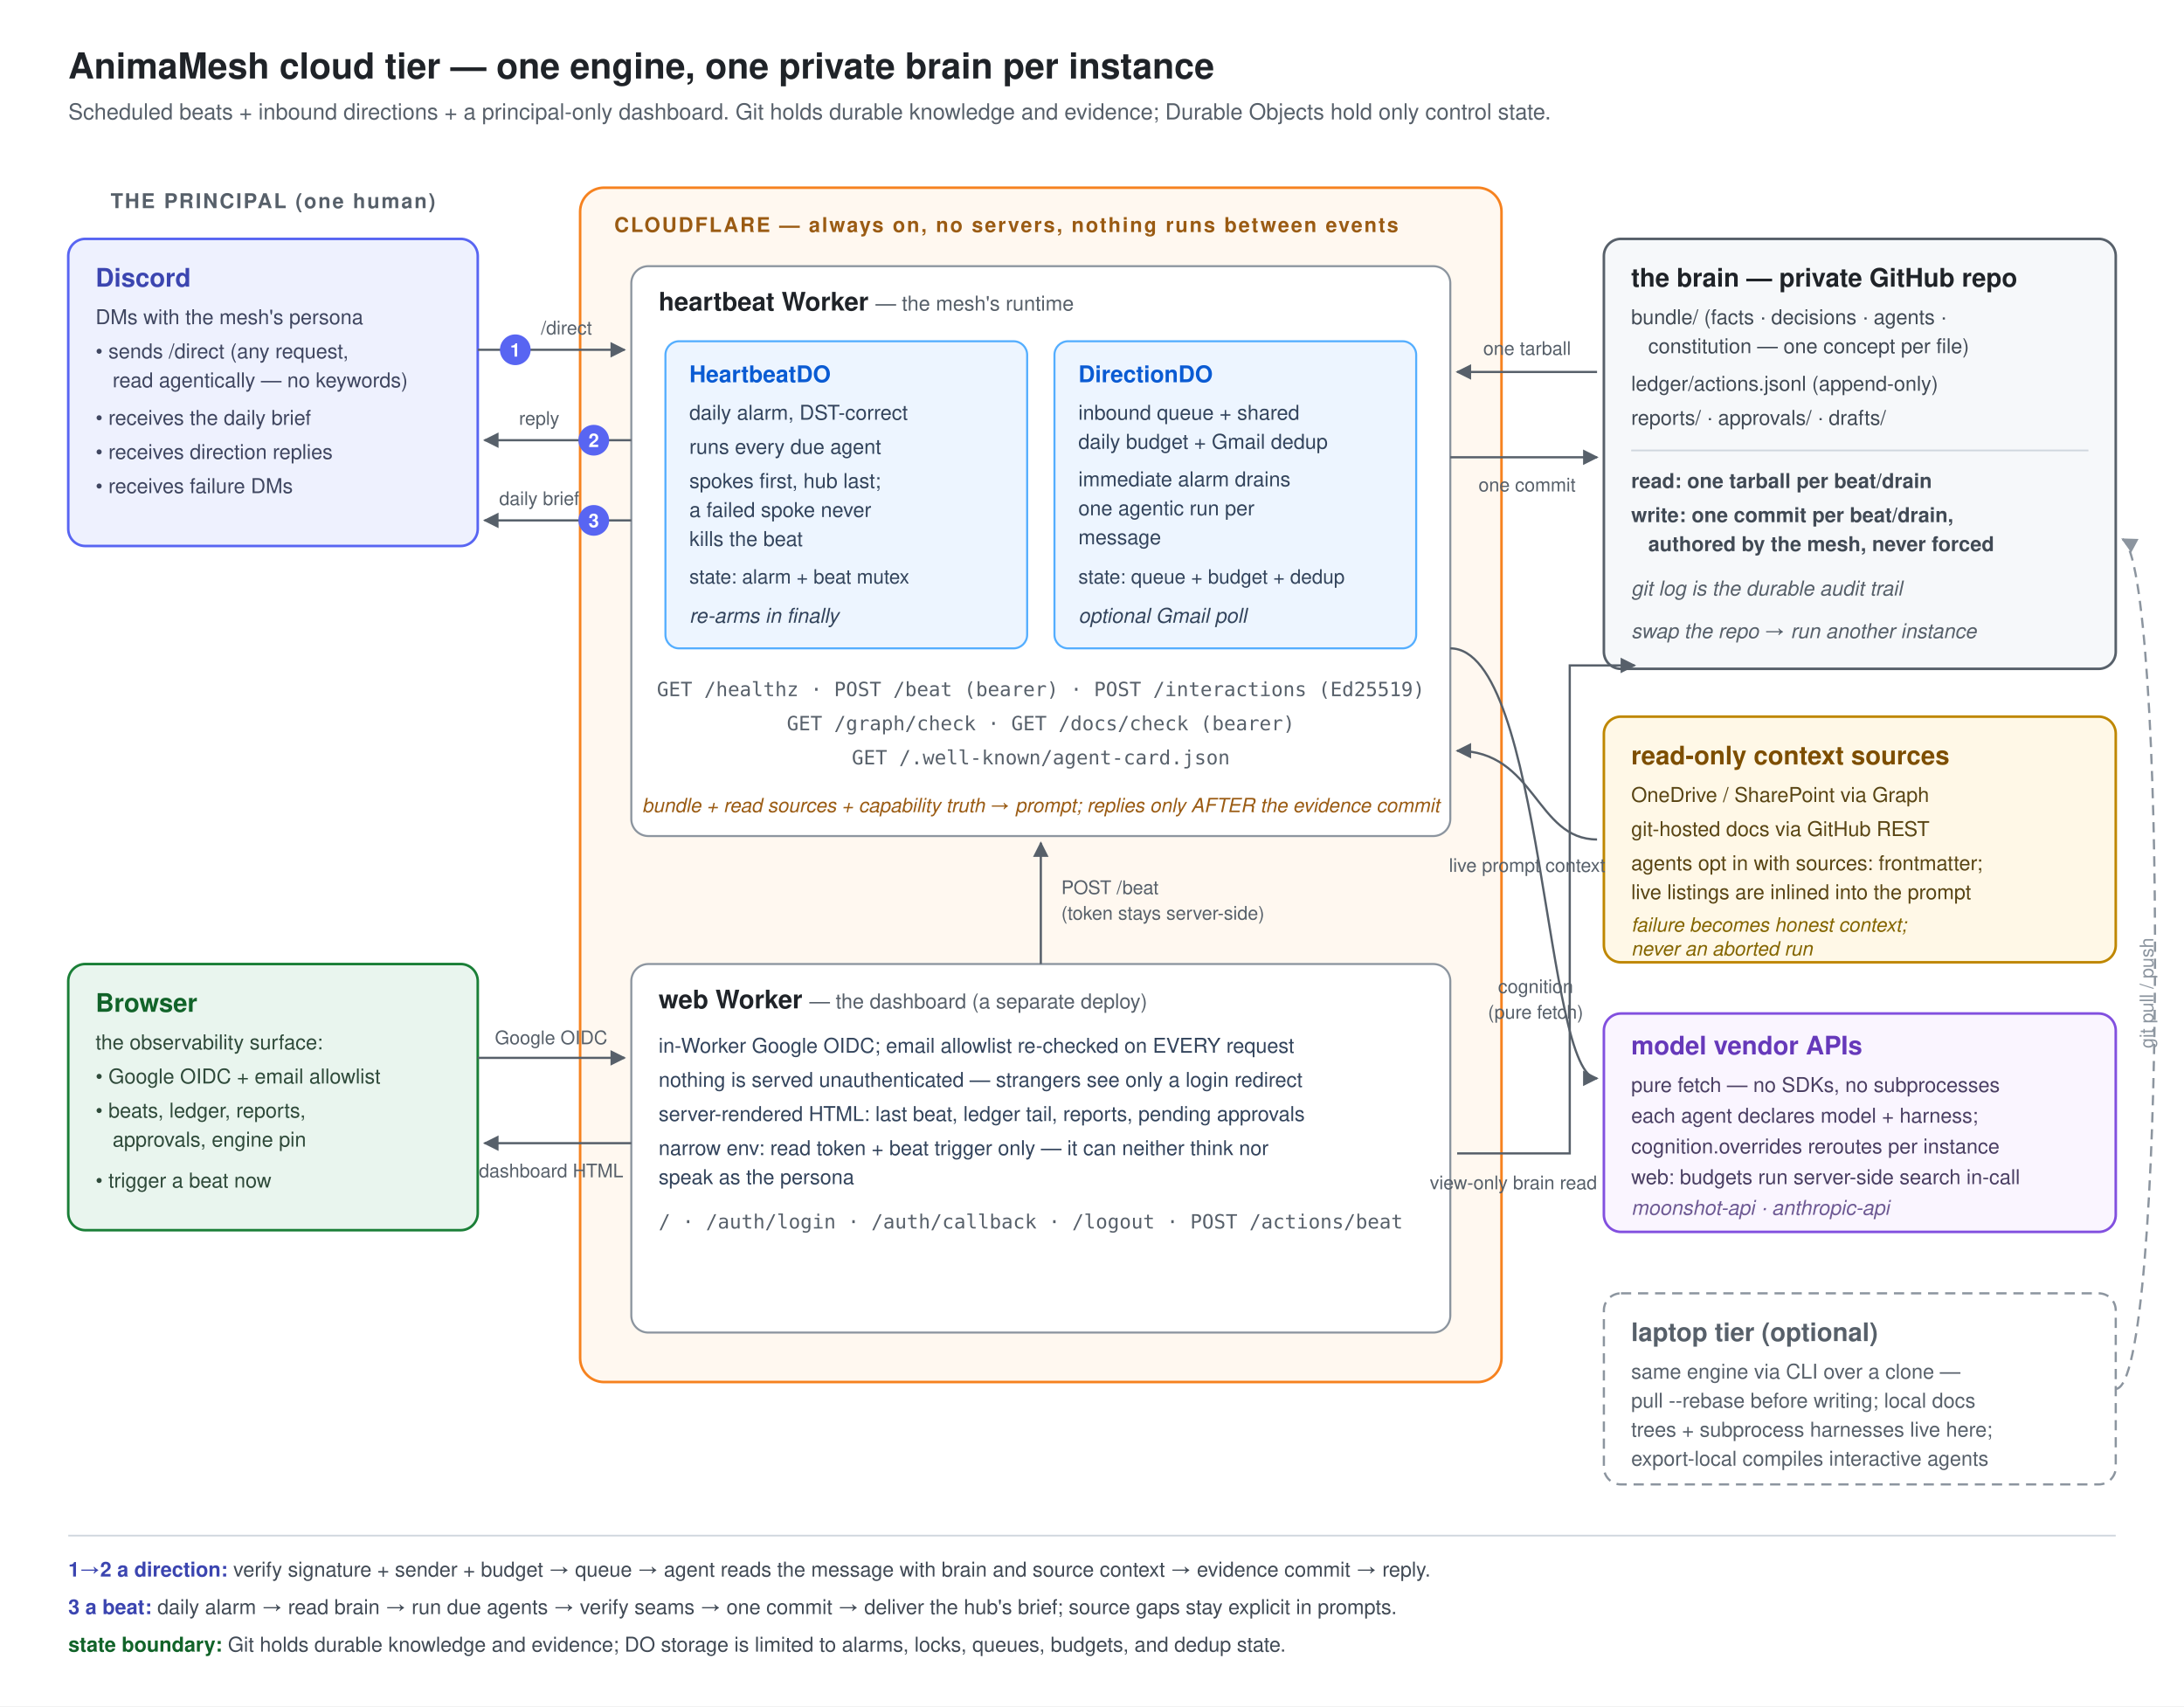
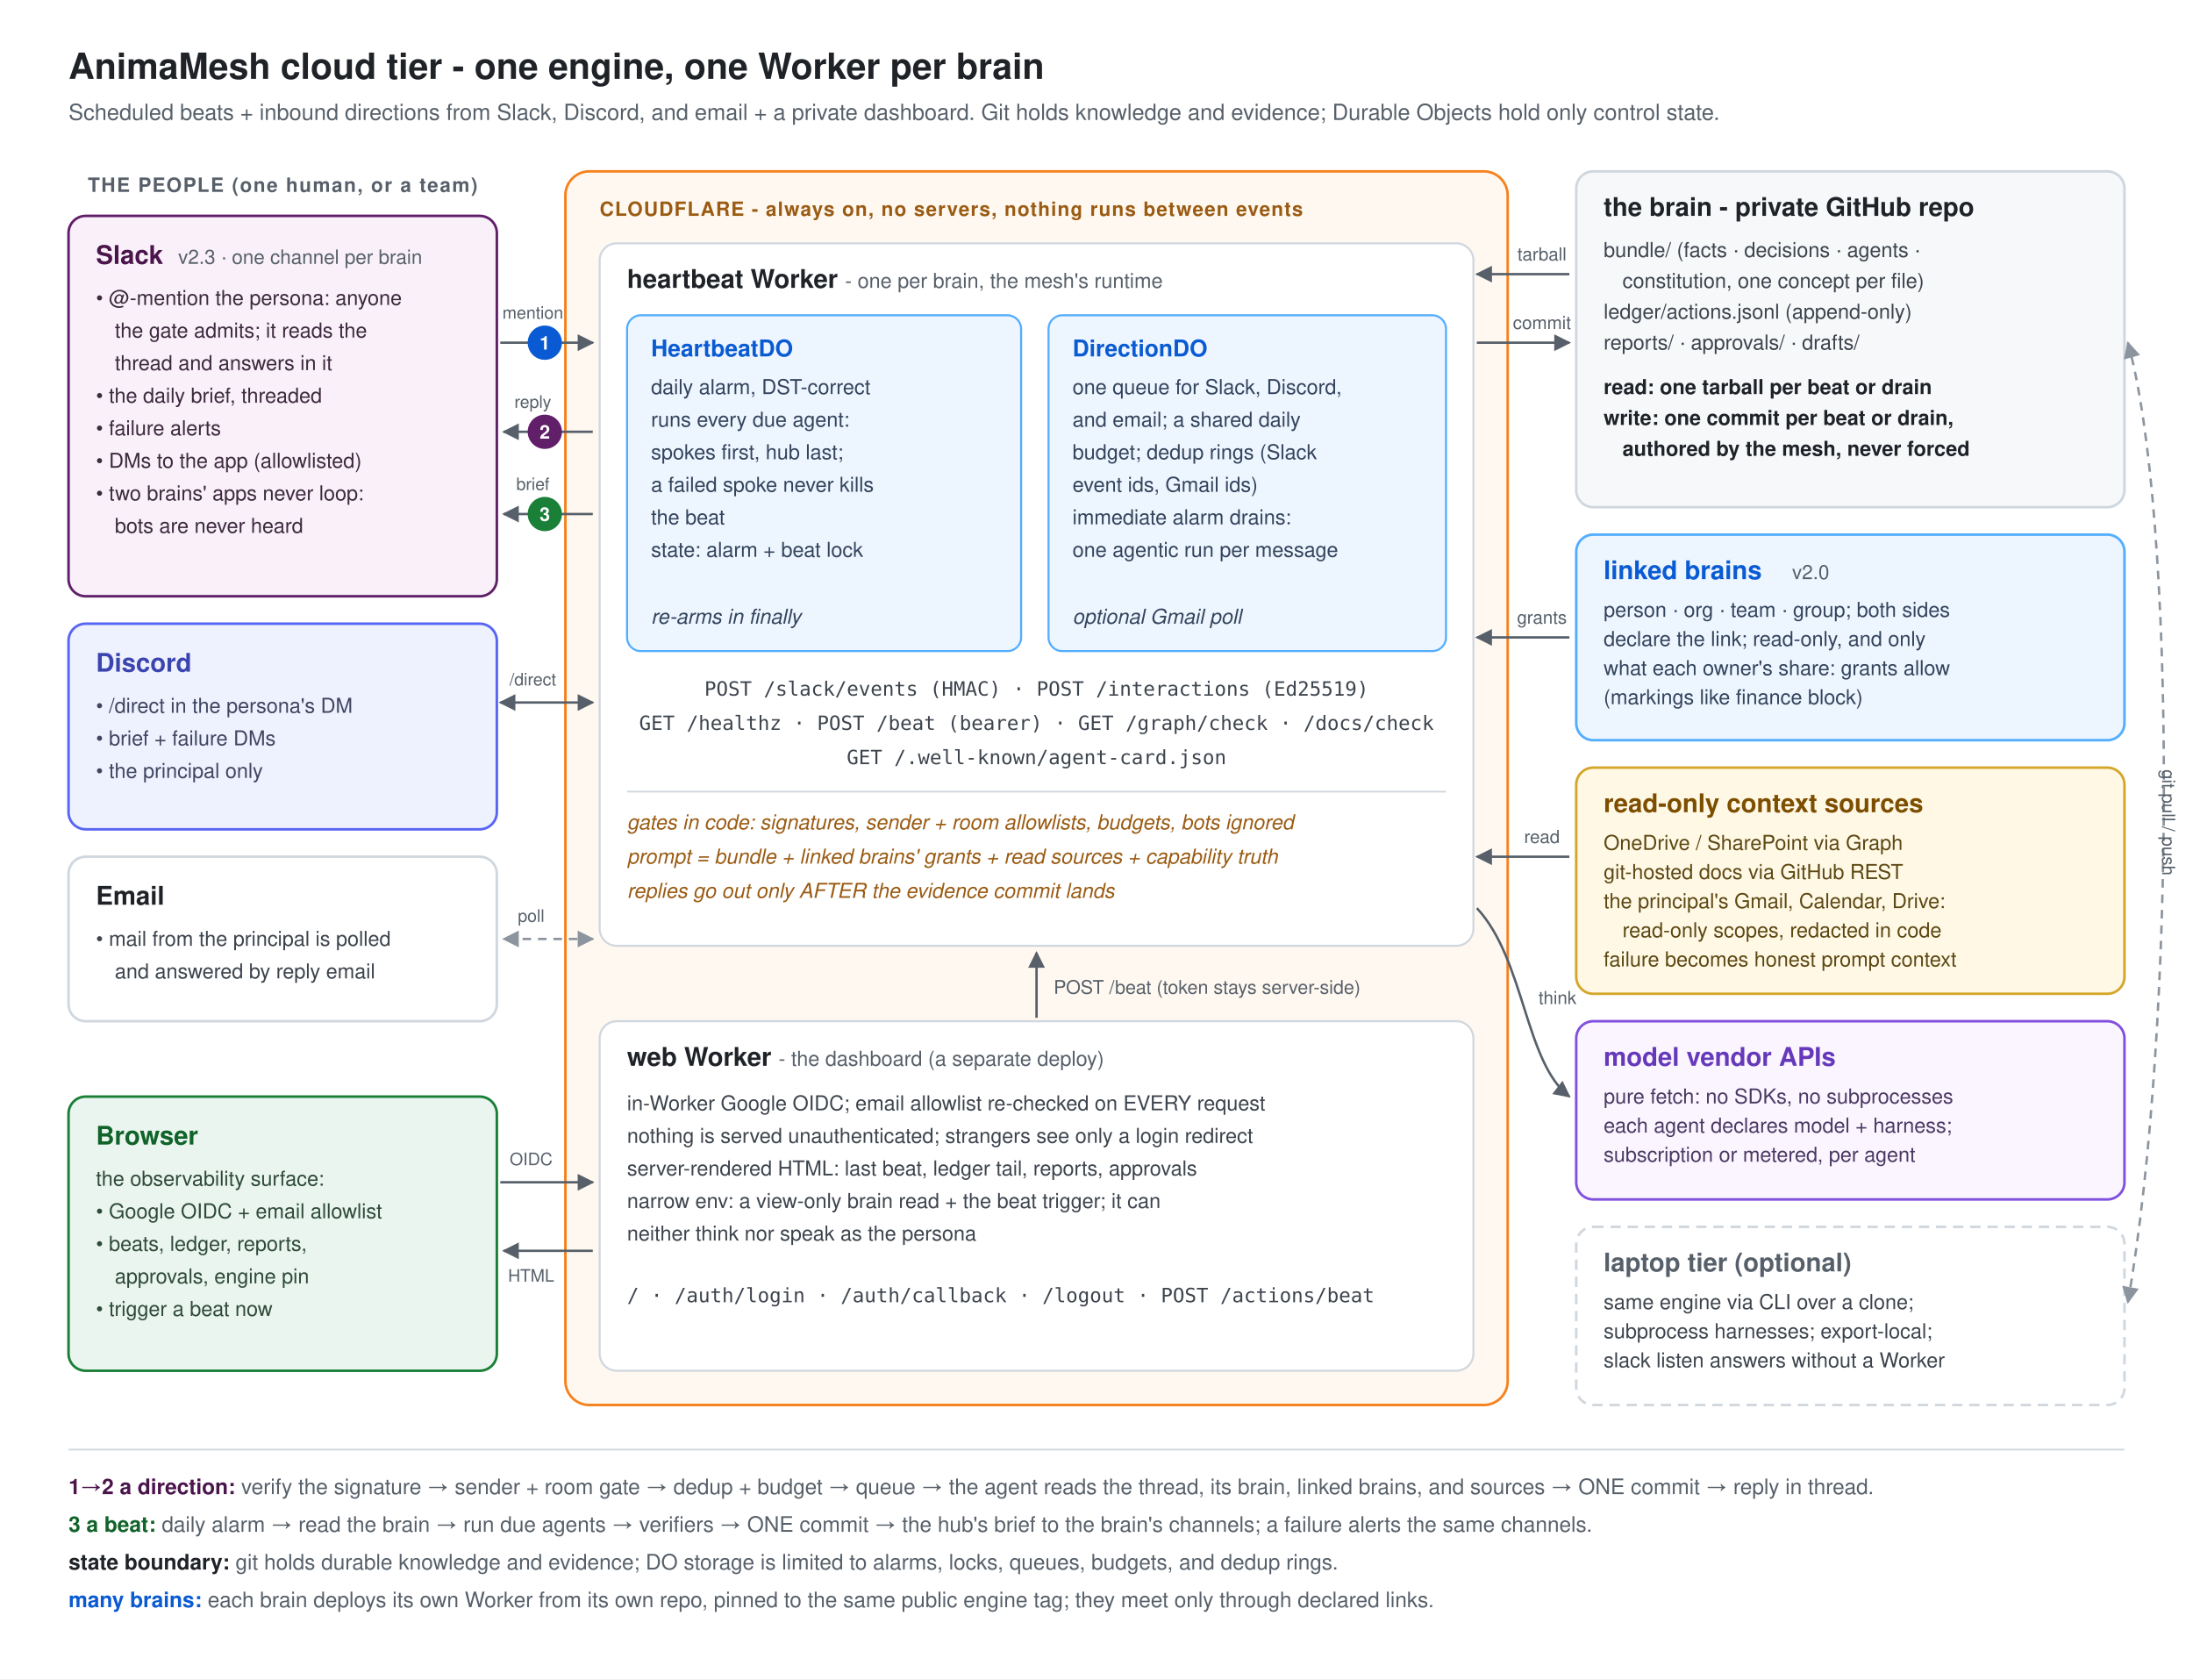
- <svg xmlns="http://www.w3.org/2000/svg" viewBox="0 0 1280 1000" font-family="ui-sans-serif, -apple-system, 'Segoe UI', Helvetica, Arial, sans-serif">
+ <svg xmlns="http://www.w3.org/2000/svg" viewBox="0 0 1280 980" font-family="ui-sans-serif, -apple-system, 'Segoe UI', Helvetica, Arial, sans-serif">
  <defs>
    <marker id="arrow" viewBox="0 0 10 10" refX="9" refY="5" markerWidth="7" markerHeight="7" orient="auto-start-reverse">
      <path d="M 0 0 L 10 5 L 0 10 z" fill="#57606a" />
    </marker>
    <marker id="arrow-dashed" viewBox="0 0 10 10" refX="9" refY="5" markerWidth="7" markerHeight="7" orient="auto-start-reverse">
      <path d="M 0 0 L 10 5 L 0 10 z" fill="#8c959f" />
    </marker>
  </defs>
-   <rect x="0" y="0" width="1280" height="1000" fill="#ffffff" />
-   <text x="40" y="46" font-size="21" font-weight="700" fill="#1f2328">AnimaMesh cloud tier — one engine, one private brain per instance</text>
-   <text x="40" y="70" font-size="13" fill="#57606a">Scheduled beats + inbound directions + a principal-only dashboard. Git holds durable knowledge and evidence; Durable Objects hold only control state.</text>
-   <text x="160" y="122" font-size="12" font-weight="700" fill="#57606a" text-anchor="middle" letter-spacing="1">THE PRINCIPAL (one human)</text>
-   <rect x="40" y="140" width="240" height="180" rx="10" fill="#eef1fe" stroke="#5865f2" stroke-width="1.5" />
-   <text x="56" y="168" font-size="15" font-weight="700" fill="#3b45b0">Discord</text>
-   <text x="56" y="190" font-size="12" fill="#3f4660">DMs with the mesh's persona</text>
-   <text x="56" y="210" font-size="12" fill="#3f4660">• sends /direct (any request,</text>
-   <text x="66" y="227" font-size="12" fill="#3f4660">read agentically — no keywords)</text>
-   <text x="56" y="249" font-size="12" fill="#3f4660">• receives the daily brief</text>
-   <text x="56" y="269" font-size="12" fill="#3f4660">• receives direction replies</text>
-   <text x="56" y="289" font-size="12" fill="#3f4660">• receives failure DMs</text>
-   <rect x="40" y="565" width="240" height="156" rx="10" fill="#e9f5ee" stroke="#1a7f37" stroke-width="1.5" />
-   <text x="56" y="593" font-size="15" font-weight="700" fill="#116329">Browser</text>
-   <text x="56" y="615" font-size="12" fill="#2f4a3a">the observability surface:</text>
-   <text x="56" y="635" font-size="12" fill="#2f4a3a">• Google OIDC + email allowlist</text>
-   <text x="56" y="655" font-size="12" fill="#2f4a3a">• beats, ledger, reports,</text>
-   <text x="66" y="672" font-size="12" fill="#2f4a3a">approvals, engine pin</text>
-   <text x="56" y="696" font-size="12" fill="#2f4a3a">• trigger a beat now</text>
-   <rect x="340" y="110" width="540" height="700" rx="14" fill="#fff8f0" stroke="#f6821f" stroke-width="1.5" />
-   <text x="360" y="136" font-size="12" font-weight="700" fill="#9a5b13" letter-spacing="1">CLOUDFLARE — always on, no servers, nothing runs between events</text>
-   <rect x="370" y="156" width="480" height="334" rx="10" fill="#ffffff" stroke="#8c959f" stroke-width="1.2" />
-   <text x="386" y="182" font-size="15" font-weight="700" fill="#1f2328">heartbeat Worker <tspan font-weight="400" fill="#57606a" font-size="12">— the mesh's runtime</tspan>
+   <rect x="0" y="0" width="1280" height="980" fill="#ffffff" />
+   <text x="40" y="46" font-size="21" fill="#1f2328" font-weight="700">AnimaMesh cloud tier - one engine, one Worker per brain</text>
+   <text x="40" y="70" font-size="13" fill="#57606a">Scheduled beats + inbound directions from Slack, Discord, and email + a private dashboard. Git holds knowledge and evidence; Durable Objects hold only control state.</text>
+   <text x="165" y="112" font-size="11.5" fill="#57606a" font-weight="700" text-anchor="middle" letter-spacing="0.8">THE PEOPLE (one human, or a team)</text>
+   <rect x="40" y="126" width="250" height="222" rx="10" fill="#f9f0f9" stroke="#611f69" stroke-width="1.5" />
+   <text x="56" y="154" font-size="15" fill="#4a154b" font-weight="700">Slack</text>
+   <text x="104" y="154" font-size="11.5" fill="#57606a">v2.3 · one channel per brain</text>
+   <text x="56" y="178" font-size="12" fill="#3d2a3e">• @-mention the persona: anyone</text>
+   <text x="67" y="197" font-size="12" fill="#3d2a3e">the gate admits; it reads the</text>
+   <text x="67" y="216" font-size="12" fill="#3d2a3e">thread and answers in it</text>
+   <text x="56" y="235" font-size="12" fill="#3d2a3e">• the daily brief, threaded</text>
+   <text x="56" y="254" font-size="12" fill="#3d2a3e">• failure alerts</text>
+   <text x="56" y="273" font-size="12" fill="#3d2a3e">• DMs to the app (allowlisted)</text>
+   <text x="56" y="292" font-size="12" fill="#3d2a3e">• two brains' apps never loop:</text>
+   <text x="67" y="311" font-size="12" fill="#3d2a3e">bots are never heard</text>
+   <rect x="40" y="364" width="250" height="120" rx="10" fill="#eef1fe" stroke="#5865f2" stroke-width="1.5" />
+   <text x="56" y="392" font-size="15" fill="#3b45b0" font-weight="700">Discord</text>
+   <text x="56" y="416" font-size="12" fill="#3f4660">• /direct in the persona's DM</text>
+   <text x="56" y="435" font-size="12" fill="#3f4660">• brief + failure DMs</text>
+   <text x="56" y="454" font-size="12" fill="#3f4660">• the principal only</text>
+   <rect x="40" y="500" width="250" height="96" rx="10" fill="#ffffff" stroke="#d0d7de" stroke-width="1.5" />
+   <text x="56" y="528" font-size="15" fill="#1f2328" font-weight="700">Email</text>
+   <text x="56" y="552" font-size="12" fill="#3d444d">• mail from the principal is polled</text>
+   <text x="67" y="571" font-size="12" fill="#3d444d">and answered by reply email</text>
+   <rect x="40" y="640" width="250" height="160" rx="10" fill="#e9f5ee" stroke="#1a7f37" stroke-width="1.5" />
+   <text x="56" y="668" font-size="15" fill="#116329" font-weight="700">Browser</text>
+   <text x="56" y="692" font-size="12" fill="#2f4a3a">the observability surface:</text>
+   <text x="56" y="711" font-size="12" fill="#2f4a3a">• Google OIDC + email allowlist</text>
+   <text x="56" y="730" font-size="12" fill="#2f4a3a">• beats, ledger, reports,</text>
+   <text x="67" y="749" font-size="12" fill="#2f4a3a">approvals, engine pin</text>
+   <text x="56" y="768" font-size="12" fill="#2f4a3a">• trigger a beat now</text>
+   <rect x="330" y="100" width="550" height="720" rx="14" fill="#fff8f0" stroke="#f6821f" stroke-width="1.5" />
+   <text x="350" y="126" font-size="11.5" fill="#9a5b13" font-weight="700" letter-spacing="0.6">CLOUDFLARE - always on, no servers, nothing runs between events</text>
+   <rect x="350" y="142" width="510" height="410" rx="10" fill="#ffffff" stroke="#d0d7de" stroke-width="1.2" />
+   <text x="366" y="168" font-size="15" font-weight="700" fill="#1f2328">heartbeat Worker <tspan font-weight="400" fill="#57606a" font-size="12">- one per brain, the mesh's runtime</tspan>
  </text>
-   <rect x="390" y="200" width="212" height="180" rx="8" fill="#edf5ff" stroke="#54aeff" stroke-width="1.2" />
-   <text x="404" y="224" font-size="13.5" font-weight="700" fill="#0a5bd3">HeartbeatDO</text>
-   <text x="404" y="246" font-size="12" fill="#33445c">daily alarm, DST-correct</text>
-   <text x="404" y="266" font-size="12" fill="#33445c">runs every due agent</text>
-   <text x="404" y="286" font-size="12" fill="#33445c">spokes first, hub last;</text>
-   <text x="404" y="303" font-size="12" fill="#33445c">a failed spoke never</text>
-   <text x="404" y="320" font-size="12" fill="#33445c">kills the beat</text>
-   <text x="404" y="342" font-size="11.5" fill="#33445c">state: alarm + beat mutex</text>
-   <text x="404" y="365" font-size="12" fill="#33445c" font-style="italic">re-arms in finally</text>
-   <rect x="618" y="200" width="212" height="180" rx="8" fill="#edf5ff" stroke="#54aeff" stroke-width="1.2" />
-   <text x="632" y="224" font-size="13.5" font-weight="700" fill="#0a5bd3">DirectionDO</text>
-   <text x="632" y="246" font-size="12" fill="#33445c">inbound queue + shared</text>
-   <text x="632" y="263" font-size="12" fill="#33445c">daily budget + Gmail dedup</text>
-   <text x="632" y="285" font-size="12" fill="#33445c">immediate alarm drains</text>
-   <text x="632" y="302" font-size="12" fill="#33445c">one agentic run per</text>
-   <text x="632" y="319" font-size="12" fill="#33445c">message</text>
-   <text x="632" y="342" font-size="11.5" fill="#33445c">state: queue + budget + dedup</text>
-   <text x="632" y="365" font-size="12" fill="#33445c" font-style="italic">optional Gmail poll</text>
-   <text x="610" y="408" font-size="11.5" fill="#57606a" text-anchor="middle" font-family="ui-monospace, SFMono-Regular, Menlo, monospace">GET /healthz · POST /beat (bearer) · POST /interactions (Ed25519)</text>
-   <text x="610" y="428" font-size="11.5" fill="#57606a" text-anchor="middle" font-family="ui-monospace, SFMono-Regular, Menlo, monospace">GET /graph/check · GET /docs/check (bearer)</text>
-   <text x="610" y="448" font-size="11.5" fill="#57606a" text-anchor="middle" font-family="ui-monospace, SFMono-Regular, Menlo, monospace">GET /.well-known/agent-card.json</text>
-   <text x="610" y="476" font-size="11.5" fill="#9a5b13" text-anchor="middle" font-style="italic">bundle + read sources + capability truth → prompt; replies only AFTER the evidence commit</text>
-   <rect x="370" y="565" width="480" height="216" rx="10" fill="#ffffff" stroke="#8c959f" stroke-width="1.2" />
-   <text x="386" y="591" font-size="15" font-weight="700" fill="#1f2328">web Worker <tspan font-weight="400" fill="#57606a" font-size="12">— the dashboard (a separate deploy)</tspan>
+   <rect x="366" y="184" width="230" height="196" rx="8" fill="#edf5ff" stroke="#54aeff" stroke-width="1.2" />
+   <text x="380" y="208" font-size="13.5" fill="#0a5bd3" font-weight="700">HeartbeatDO</text>
+   <text x="380" y="230" font-size="12" fill="#33445c">daily alarm, DST-correct</text>
+   <text x="380" y="249" font-size="12" fill="#33445c">runs every due agent:</text>
+   <text x="380" y="268" font-size="12" fill="#33445c">spokes first, hub last;</text>
+   <text x="380" y="287" font-size="12" fill="#33445c">a failed spoke never kills</text>
+   <text x="380" y="306" font-size="12" fill="#33445c">the beat</text>
+   <text x="380" y="325" font-size="12" fill="#33445c">state: alarm + beat lock</text>
+   <text x="380" y="364" font-size="12" fill="#33445c" font-style="italic">re-arms in finally</text>
+   <rect x="612" y="184" width="232" height="196" rx="8" fill="#edf5ff" stroke="#54aeff" stroke-width="1.2" />
+   <text x="626" y="208" font-size="13.5" fill="#0a5bd3" font-weight="700">DirectionDO</text>
+   <text x="626" y="230" font-size="12" fill="#33445c">one queue for Slack, Discord,</text>
+   <text x="626" y="249" font-size="12" fill="#33445c">and email; a shared daily</text>
+   <text x="626" y="268" font-size="12" fill="#33445c">budget; dedup rings (Slack</text>
+   <text x="626" y="287" font-size="12" fill="#33445c">event ids, Gmail ids)</text>
+   <text x="626" y="306" font-size="12" fill="#33445c">immediate alarm drains:</text>
+   <text x="626" y="325" font-size="12" fill="#33445c">one agentic run per message</text>
+   <text x="626" y="364" font-size="12" fill="#33445c" font-style="italic">optional Gmail poll</text>
+   <text x="605" y="406" font-size="11.5" fill="#3d444d" text-anchor="middle" font-family="ui-monospace, SFMono-Regular, Menlo, monospace">POST /slack/events (HMAC) · POST /interactions (Ed25519)</text>
+   <text x="605" y="426" font-size="11.5" fill="#3d444d" text-anchor="middle" font-family="ui-monospace, SFMono-Regular, Menlo, monospace">GET /healthz · POST /beat (bearer) · GET /graph/check · /docs/check</text>
+   <text x="605" y="446" font-size="11.5" fill="#3d444d" text-anchor="middle" font-family="ui-monospace, SFMono-Regular, Menlo, monospace">GET /.well-known/agent-card.json</text>
+   <line x1="366" y1="462" x2="844" y2="462" stroke="#d0d7de" stroke-width="1" />
+   <text x="366" y="484" font-size="12" fill="#9a5b13" font-style="italic">gates in code: signatures, sender + room allowlists, budgets, bots ignored</text>
+   <text x="366" y="504" font-size="12" fill="#9a5b13" font-style="italic">prompt = bundle + linked brains' grants + read sources + capability truth</text>
+   <text x="366" y="524" font-size="12" fill="#9a5b13" font-style="italic">replies go out only AFTER the evidence commit lands</text>
+   <rect x="350" y="596" width="510" height="204" rx="10" fill="#ffffff" stroke="#d0d7de" stroke-width="1.2" />
+   <text x="366" y="622" font-size="15" font-weight="700" fill="#1f2328">web Worker <tspan font-weight="400" fill="#57606a" font-size="12">- the dashboard (a separate deploy)</tspan>
  </text>
-   <text x="386" y="617" font-size="12" fill="#33445c">in-Worker Google OIDC; email allowlist re-checked on EVERY request</text>
-   <text x="386" y="637" font-size="12" fill="#33445c">nothing is served unauthenticated — strangers see only a login redirect</text>
-   <text x="386" y="657" font-size="12" fill="#33445c">server-rendered HTML: last beat, ledger tail, reports, pending approvals</text>
-   <text x="386" y="677" font-size="12" fill="#33445c">narrow env: read token + beat trigger only — it can neither think nor</text>
-   <text x="386" y="694" font-size="12" fill="#33445c">speak as the persona</text>
-   <text x="386" y="720" font-size="11.5" fill="#57606a" font-family="ui-monospace, SFMono-Regular, Menlo, monospace">/ · /auth/login · /auth/callback · /logout · POST /actions/beat</text>
-   <path d="M 610 565 L 610 494" stroke="#57606a" stroke-width="1.3" fill="none" marker-end="url(#arrow)" />
-   <text x="622" y="524" font-size="11" fill="#57606a">POST /beat</text>
-   <text x="622" y="539" font-size="11" fill="#57606a">(token stays server-side)</text>
-   <rect x="940" y="140" width="300" height="252" rx="10" fill="#f6f8fa" stroke="#57606a" stroke-width="1.5" />
-   <text x="956" y="168" font-size="15" font-weight="700" fill="#1f2328">the brain — private GitHub repo</text>
-   <text x="956" y="190" font-size="12" fill="#414a55">bundle/ (facts · decisions · agents ·</text>
-   <text x="966" y="207" font-size="12" fill="#414a55">constitution — one concept per file)</text>
-   <text x="956" y="229" font-size="12" fill="#414a55">ledger/actions.jsonl (append-only)</text>
-   <text x="956" y="249" font-size="12" fill="#414a55">reports/ · approvals/ · drafts/</text>
-   <line x1="956" y1="264" x2="1224" y2="264" stroke="#d0d7de" />
-   <text x="956" y="286" font-size="12" fill="#414a55" font-weight="600">read: one tarball per beat/drain</text>
-   <text x="956" y="306" font-size="12" fill="#414a55" font-weight="600">write: one commit per beat/drain,</text>
-   <text x="966" y="323" font-size="12" fill="#414a55" font-weight="600">authored by the mesh, never forced</text>
-   <text x="956" y="349" font-size="12" fill="#57606a" font-style="italic">git log is the durable audit trail</text>
-   <text x="956" y="374" font-size="12" fill="#57606a" font-style="italic">swap the repo → run another instance</text>
-   <rect x="940" y="420" width="300" height="144" rx="10" fill="#fff8e7" stroke="#bf8700" stroke-width="1.5" />
-   <text x="956" y="448" font-size="15" font-weight="700" fill="#7d4e00">read-only context sources</text>
-   <text x="956" y="470" font-size="12" fill="#594514">OneDrive / SharePoint via Graph</text>
-   <text x="956" y="490" font-size="12" fill="#594514">git-hosted docs via GitHub REST</text>
-   <text x="956" y="510" font-size="12" fill="#594514">agents opt in with sources: frontmatter;</text>
-   <text x="956" y="527" font-size="12" fill="#594514">live listings are inlined into the prompt</text>
-   <text x="956" y="546" font-size="11.5" fill="#846500" font-style="italic">failure becomes honest context;</text>
-   <text x="956" y="560" font-size="11.5" fill="#846500" font-style="italic">never an aborted run</text>
-   <rect x="940" y="594" width="300" height="128" rx="10" fill="#faf5ff" stroke="#8250df" stroke-width="1.5" />
-   <text x="956" y="618" font-size="15" font-weight="700" fill="#6639ba">model vendor APIs</text>
-   <text x="956" y="640" font-size="12" fill="#4a3f63">pure fetch — no SDKs, no subprocesses</text>
-   <text x="956" y="658" font-size="12" fill="#4a3f63">each agent declares model + harness;</text>
-   <text x="956" y="676" font-size="12" fill="#4a3f63">cognition.overrides reroutes per instance</text>
-   <text x="956" y="694" font-size="12" fill="#4a3f63">web: budgets run server-side search in-call</text>
-   <text x="956" y="712" font-size="12" fill="#6e5a94" font-style="italic">moonshot-api · anthropic-api</text>
-   <rect x="940" y="758" width="300" height="112" rx="10" fill="none" stroke="#8c959f" stroke-width="1.3" stroke-dasharray="6 4" />
-   <text x="956" y="786" font-size="15" font-weight="700" fill="#57606a">laptop tier (optional)</text>
-   <text x="956" y="808" font-size="12" fill="#57606a">same engine via CLI over a clone —</text>
-   <text x="956" y="825" font-size="12" fill="#57606a">pull --rebase before writing; local docs</text>
-   <text x="956" y="842" font-size="12" fill="#57606a">trees + subprocess harnesses live here;</text>
-   <text x="956" y="859" font-size="12" fill="#57606a">export-local compiles interactive agents</text>
-   <path d="M 280 205 L 366 205" stroke="#57606a" stroke-width="1.3" fill="none" marker-end="url(#arrow)" />
-   <circle cx="302" cy="205" r="9" fill="#5865f2" />
-   <text x="302" y="209" font-size="11" fill="#ffffff" text-anchor="middle" font-weight="700">1</text>
-   <text x="332" y="196" font-size="11" fill="#57606a" text-anchor="middle">/direct</text>
-   <path d="M 370 258 L 284 258" stroke="#57606a" stroke-width="1.3" fill="none" marker-end="url(#arrow)" />
-   <circle cx="348" cy="258" r="9" fill="#5865f2" />
-   <text x="348" y="262" font-size="11" fill="#ffffff" text-anchor="middle" font-weight="700">2</text>
-   <text x="316" y="249" font-size="11" fill="#57606a" text-anchor="middle">reply</text>
-   <path d="M 370 305 L 284 305" stroke="#57606a" stroke-width="1.3" fill="none" marker-end="url(#arrow)" />
-   <circle cx="348" cy="305" r="9" fill="#5865f2" />
-   <text x="348" y="309" font-size="11" fill="#ffffff" text-anchor="middle" font-weight="700">3</text>
-   <text x="316" y="296" font-size="11" fill="#57606a" text-anchor="middle">daily brief</text>
-   <path d="M 936 218 L 854 218" stroke="#57606a" stroke-width="1.3" fill="none" marker-end="url(#arrow)" />
-   <text x="895" y="208" font-size="11" fill="#57606a" text-anchor="middle">one tarball</text>
-   <path d="M 850 268 L 936 268" stroke="#57606a" stroke-width="1.3" fill="none" marker-end="url(#arrow)" />
-   <text x="895" y="288" font-size="11" fill="#57606a" text-anchor="middle">one commit</text>
-   <path d="M 936 492 C 900 492, 900 440, 854 440" stroke="#57606a" stroke-width="1.3" fill="none" marker-end="url(#arrow)" />
-   <text x="895" y="511" font-size="11" fill="#57606a" text-anchor="middle">live prompt context</text>
-   <path d="M 850 380 C 905 380, 905 632, 936 632" stroke="#57606a" stroke-width="1.3" fill="none" marker-end="url(#arrow)" />
-   <text x="900" y="582" font-size="11" fill="#57606a" text-anchor="middle">cognition</text>
-   <text x="900" y="597" font-size="11" fill="#57606a" text-anchor="middle">(pure fetch)</text>
-   <path d="M 854 676 L 920 676 L 920 390 L 958 390" stroke="#57606a" stroke-width="1.3" fill="none" marker-end="url(#arrow)" />
-   <text x="887" y="697" font-size="11" fill="#57606a" text-anchor="middle">view-only brain read</text>
-   <path d="M 280 620 L 366 620" stroke="#57606a" stroke-width="1.3" fill="none" marker-end="url(#arrow)" />
-   <text x="323" y="612" font-size="11" fill="#57606a" text-anchor="middle">Google OIDC</text>
-   <path d="M 370 670 L 284 670" stroke="#57606a" stroke-width="1.3" fill="none" marker-end="url(#arrow)" />
-   <text x="323" y="690" font-size="11" fill="#57606a" text-anchor="middle">dashboard HTML</text>
-   <path d="M 1240 814 C 1270 814, 1270 330, 1244 316" stroke="#8c959f" stroke-width="1.3" fill="none" stroke-dasharray="6 4" marker-end="url(#arrow-dashed)" />
-   <text transform="rotate(-90 1262 582)" x="1262" y="582" font-size="11" fill="#8c959f" text-anchor="middle">git pull / push</text>
-   <line x1="40" y1="900" x2="1240" y2="900" stroke="#d0d7de" />
-   <text x="40" y="924" font-size="12" fill="#414a55">
-     <tspan font-weight="700" fill="#3b45b0">1→2 a direction:</tspan> verify signature + sender + budget → queue → agent reads the message with brain and source context → evidence commit → reply.</text>
-   <text x="40" y="946" font-size="12" fill="#414a55">
-     <tspan font-weight="700" fill="#3b45b0">3 a beat:</tspan> daily alarm → read brain → run due agents → verify seams → one commit → deliver the hub's brief; source gaps stay explicit in prompts.</text>
-   <text x="40" y="968" font-size="12" fill="#414a55">
-     <tspan font-weight="700" fill="#116329">state boundary:</tspan> Git holds durable knowledge and evidence; DO storage is limited to alarms, locks, queues, budgets, and dedup state.</text>
+   <text x="366" y="648" font-size="12" fill="#3d444d">in-Worker Google OIDC; email allowlist re-checked on EVERY request</text>
+   <text x="366" y="667" font-size="12" fill="#3d444d">nothing is served unauthenticated; strangers see only a login redirect</text>
+   <text x="366" y="686" font-size="12" fill="#3d444d">server-rendered HTML: last beat, ledger tail, reports, approvals</text>
+   <text x="366" y="705" font-size="12" fill="#3d444d">narrow env: a view-only brain read + the beat trigger; it can</text>
+   <text x="366" y="724" font-size="12" fill="#3d444d">neither think nor speak as the persona</text>
+   <text x="366" y="760" font-size="11.5" fill="#3d444d" font-family="ui-monospace, SFMono-Regular, Menlo, monospace">/ · /auth/login · /auth/callback · /logout · POST /actions/beat</text>
+   <rect x="920" y="100" width="320" height="196" rx="10" fill="#f6f8fa" stroke="#d0d7de" stroke-width="1.5" />
+   <text x="936" y="126" font-size="15" fill="#1f2328" font-weight="700">the brain - private GitHub repo</text>
+   <text x="936" y="150" font-size="12" fill="#3d444d">bundle/ (facts · decisions · agents ·</text>
+   <text x="947" y="168" font-size="12" fill="#3d444d">constitution, one concept per file)</text>
+   <text x="936" y="186" font-size="12" fill="#3d444d">ledger/actions.jsonl (append-only)</text>
+   <text x="936" y="204" font-size="12" fill="#3d444d">reports/ · approvals/ · drafts/</text>
+   <text x="936" y="230" font-size="12" fill="#1f2328" font-weight="600">read: one tarball per beat or drain</text>
+   <text x="936" y="248" font-size="12" fill="#1f2328" font-weight="600">write: one commit per beat or drain,</text>
+   <text x="947" y="266" font-size="12" fill="#1f2328" font-weight="600">authored by the mesh, never forced</text>
+   <rect x="920" y="312" width="320" height="120" rx="10" fill="#edf5ff" stroke="#54aeff" stroke-width="1.5" />
+   <text x="936" y="338" font-size="15" fill="#0a5bd3" font-weight="700">linked brains</text>
+   <text x="1046" y="338" font-size="11.5" fill="#57606a">v2.0</text>
+   <text x="936" y="360" font-size="12" fill="#33445c">person · org · team · group; both sides</text>
+   <text x="936" y="377" font-size="12" fill="#33445c">declare the link; read-only, and only</text>
+   <text x="936" y="394" font-size="12" fill="#33445c">what each owner's share: grants allow</text>
+   <text x="936" y="411" font-size="12" fill="#33445c">(markings like finance block)</text>
+   <rect x="920" y="448" width="320" height="132" rx="10" fill="#fff8e5" stroke="#d4a72c" stroke-width="1.5" />
+   <text x="936" y="474" font-size="15" fill="#7d4e00" font-weight="700">read-only context sources</text>
+   <text x="936" y="496" font-size="12" fill="#5c4813">OneDrive / SharePoint via Graph</text>
+   <text x="936" y="513" font-size="12" fill="#5c4813">git-hosted docs via GitHub REST</text>
+   <text x="936" y="530" font-size="12" fill="#5c4813">the principal's Gmail, Calendar, Drive:</text>
+   <text x="947" y="547" font-size="12" fill="#5c4813">read-only scopes, redacted in code</text>
+   <text x="936" y="564" font-size="12" fill="#5c4813">failure becomes honest prompt context</text>
+   <rect x="920" y="596" width="320" height="104" rx="10" fill="#fbf5ff" stroke="#8250df" stroke-width="1.5" />
+   <text x="936" y="622" font-size="15" fill="#6639ba" font-weight="700">model vendor APIs</text>
+   <text x="936" y="644" font-size="12" fill="#4a3a63">pure fetch: no SDKs, no subprocesses</text>
+   <text x="936" y="661" font-size="12" fill="#4a3a63">each agent declares model + harness;</text>
+   <text x="936" y="678" font-size="12" fill="#4a3a63">subscription or metered, per agent</text>
+   <rect x="920" y="716" width="320" height="104" rx="10" fill="#ffffff" stroke="#d0d7de" stroke-width="1.5" stroke-dasharray="6 4" />
+   <text x="936" y="742" font-size="15" fill="#57606a" font-weight="700">laptop tier (optional)</text>
+   <text x="936" y="764" font-size="12" fill="#3d444d">same engine via CLI over a clone;</text>
+   <text x="936" y="781" font-size="12" fill="#3d444d">subprocess harnesses; export-local;</text>
+   <text x="936" y="798" font-size="12" fill="#3d444d">slack listen answers without a Worker</text>
+   <line x1="292" y1="200" x2="346" y2="200" stroke="#57606a" stroke-width="1.4" marker-end="url(#arrow)" />
+   <circle cx="318" cy="200" r="10" fill="#0a5bd3" />
+   <text x="318" y="204" font-size="11" fill="#ffffff" font-weight="700" text-anchor="middle">1</text>
+   <text x="311" y="186" font-size="10" fill="#57606a" text-anchor="middle">mention</text>
+   <line x1="346" y1="252" x2="294" y2="252" stroke="#57606a" stroke-width="1.4" marker-end="url(#arrow)" />
+   <circle cx="318" cy="252" r="10" fill="#611f69" />
+   <text x="318" y="256" font-size="11" fill="#ffffff" font-weight="700" text-anchor="middle">2</text>
+   <text x="311" y="238" font-size="10" fill="#57606a" text-anchor="middle">reply</text>
+   <line x1="346" y1="300" x2="294" y2="300" stroke="#57606a" stroke-width="1.4" marker-end="url(#arrow)" />
+   <circle cx="318" cy="300" r="10" fill="#1a7f37" />
+   <text x="318" y="304" font-size="11" fill="#ffffff" font-weight="700" text-anchor="middle">3</text>
+   <text x="311" y="286" font-size="10" fill="#57606a" text-anchor="middle">brief</text>
+   <line x1="292" y1="410" x2="346" y2="410" stroke="#57606a" stroke-width="1.4" marker-end="url(#arrow)" marker-start="url(#arrow)" />
+   <text x="311" y="400" font-size="10" fill="#57606a" text-anchor="middle">/direct</text>
+   <line x1="346" y1="548" x2="294" y2="548" stroke="#8c959f" stroke-width="1.4" stroke-dasharray="5 4" marker-end="url(#arrow-dashed)" marker-start="url(#arrow-dashed)" />
+   <text x="310" y="538" font-size="10" fill="#57606a" text-anchor="middle">poll</text>
+   <line x1="292" y1="690" x2="346" y2="690" stroke="#57606a" stroke-width="1.4" marker-end="url(#arrow)" />
+   <text x="310" y="680" font-size="10" fill="#57606a" text-anchor="middle">OIDC</text>
+   <line x1="346" y1="730" x2="294" y2="730" stroke="#57606a" stroke-width="1.4" marker-end="url(#arrow)" />
+   <text x="310" y="748" font-size="10" fill="#57606a" text-anchor="middle">HTML</text>
+   <line x1="605" y1="594" x2="605" y2="556" stroke="#57606a" stroke-width="1.4" marker-end="url(#arrow)" />
+   <text x="615" y="580" font-size="11" fill="#57606a">POST /beat (token stays server-side)</text>
+   <line x1="916" y1="160" x2="862" y2="160" stroke="#57606a" stroke-width="1.4" marker-end="url(#arrow)" />
+   <text x="900" y="152" font-size="10.5" fill="#57606a" text-anchor="middle">tarball</text>
+   <line x1="862" y1="200" x2="916" y2="200" stroke="#57606a" stroke-width="1.4" marker-end="url(#arrow)" />
+   <text x="900" y="192" font-size="10.5" fill="#57606a" text-anchor="middle">commit</text>
+   <line x1="916" y1="372" x2="862" y2="372" stroke="#57606a" stroke-width="1.4" marker-end="url(#arrow)" />
+   <text x="900" y="364" font-size="10.5" fill="#57606a" text-anchor="middle">grants</text>
+   <line x1="916" y1="500" x2="862" y2="500" stroke="#57606a" stroke-width="1.4" marker-end="url(#arrow)" />
+   <text x="900" y="492" font-size="10.5" fill="#57606a" text-anchor="middle">read</text>
+   <path d="M 862 530 C 890 560, 890 620, 916 640" fill="none" stroke="#57606a" stroke-width="1.4" marker-end="url(#arrow)" />
+   <text x="898" y="586" font-size="10.5" fill="#57606a">think</text>
+   <path d="M 1242 760 C 1270 600, 1270 300, 1242 200" fill="none" stroke="#8c959f" stroke-width="1.4" stroke-dasharray="5 4" marker-end="url(#arrow-dashed)" marker-start="url(#arrow-dashed)" />
+   <text x="1262" y="480" font-size="10.5" fill="#57606a" text-anchor="middle" transform="rotate(90 1262 480)">git pull / push</text>
+   <line x1="40" y1="846" x2="1240" y2="846" stroke="#d0d7de" stroke-width="1" />
+   <text x="40" y="872" font-size="12.5" fill="#57606a">
+     <tspan font-weight="700" fill="#4a154b">1→2 a direction:</tspan> verify the signature → sender + room gate → dedup + budget → queue → the agent reads the thread, its brain, linked brains, and sources → ONE commit → reply in thread.</text>
+   <text x="40" y="894" font-size="12.5" fill="#57606a">
+     <tspan font-weight="700" fill="#116329">3 a beat:</tspan> daily alarm → read the brain → run due agents → verifiers → ONE commit → the hub's brief to the brain's channels; a failure alerts the same channels.</text>
+   <text x="40" y="916" font-size="12.5" fill="#57606a">
+     <tspan font-weight="700" fill="#1f2328">state boundary:</tspan> git holds durable knowledge and evidence; DO storage is limited to alarms, locks, queues, budgets, and dedup rings.</text>
+   <text x="40" y="938" font-size="12.5" fill="#57606a">
+     <tspan font-weight="700" fill="#0a5bd3">many brains:</tspan> each brain deploys its own Worker from its own repo, pinned to the same public engine tag; they meet only through declared links.</text>
</svg>
